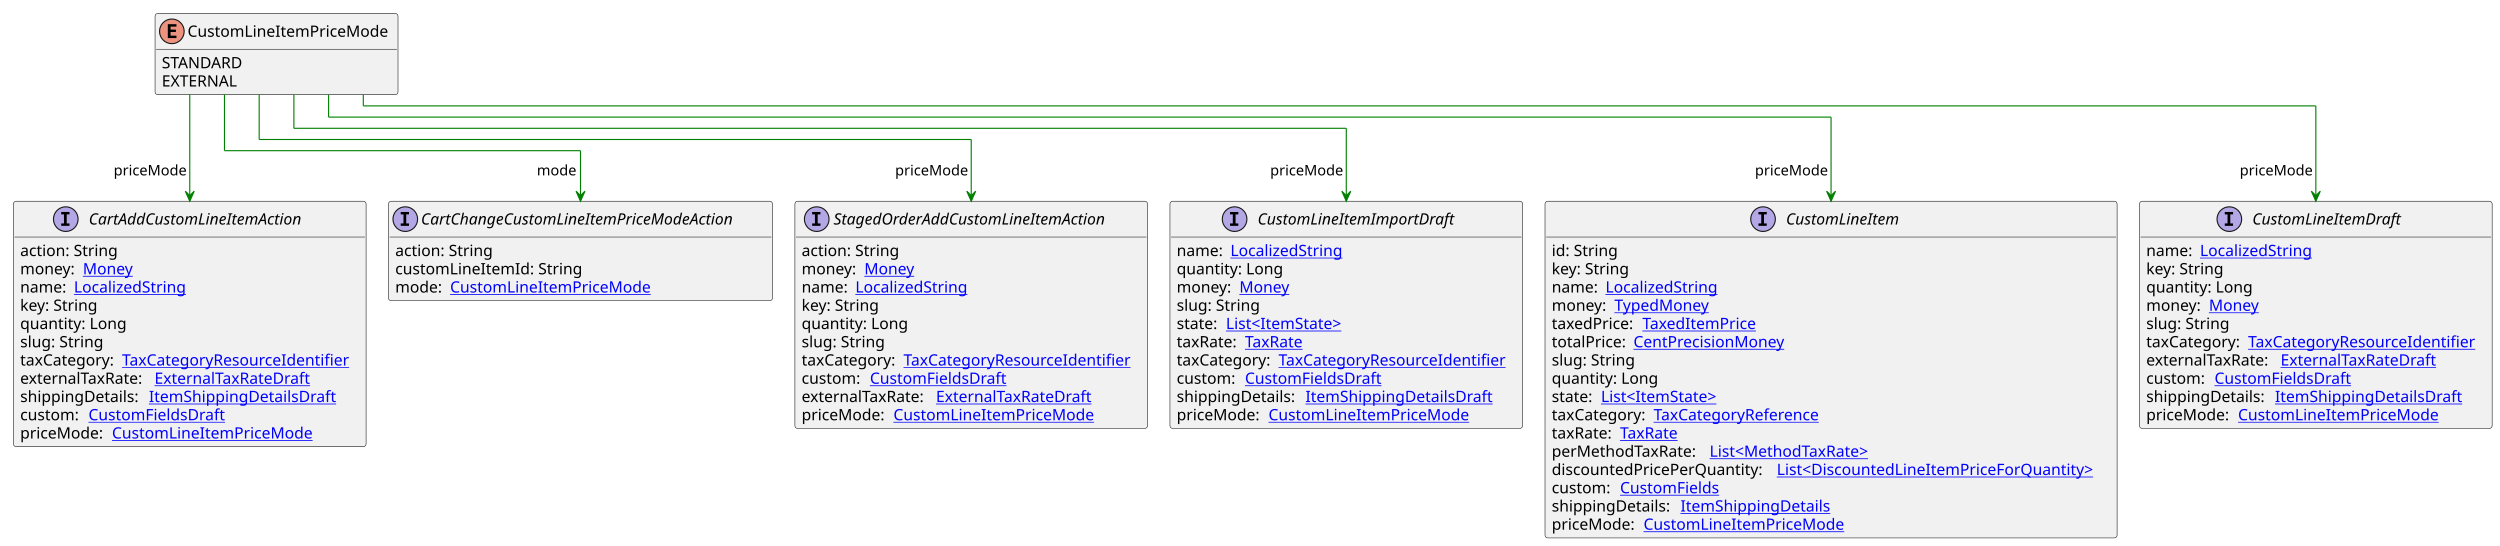
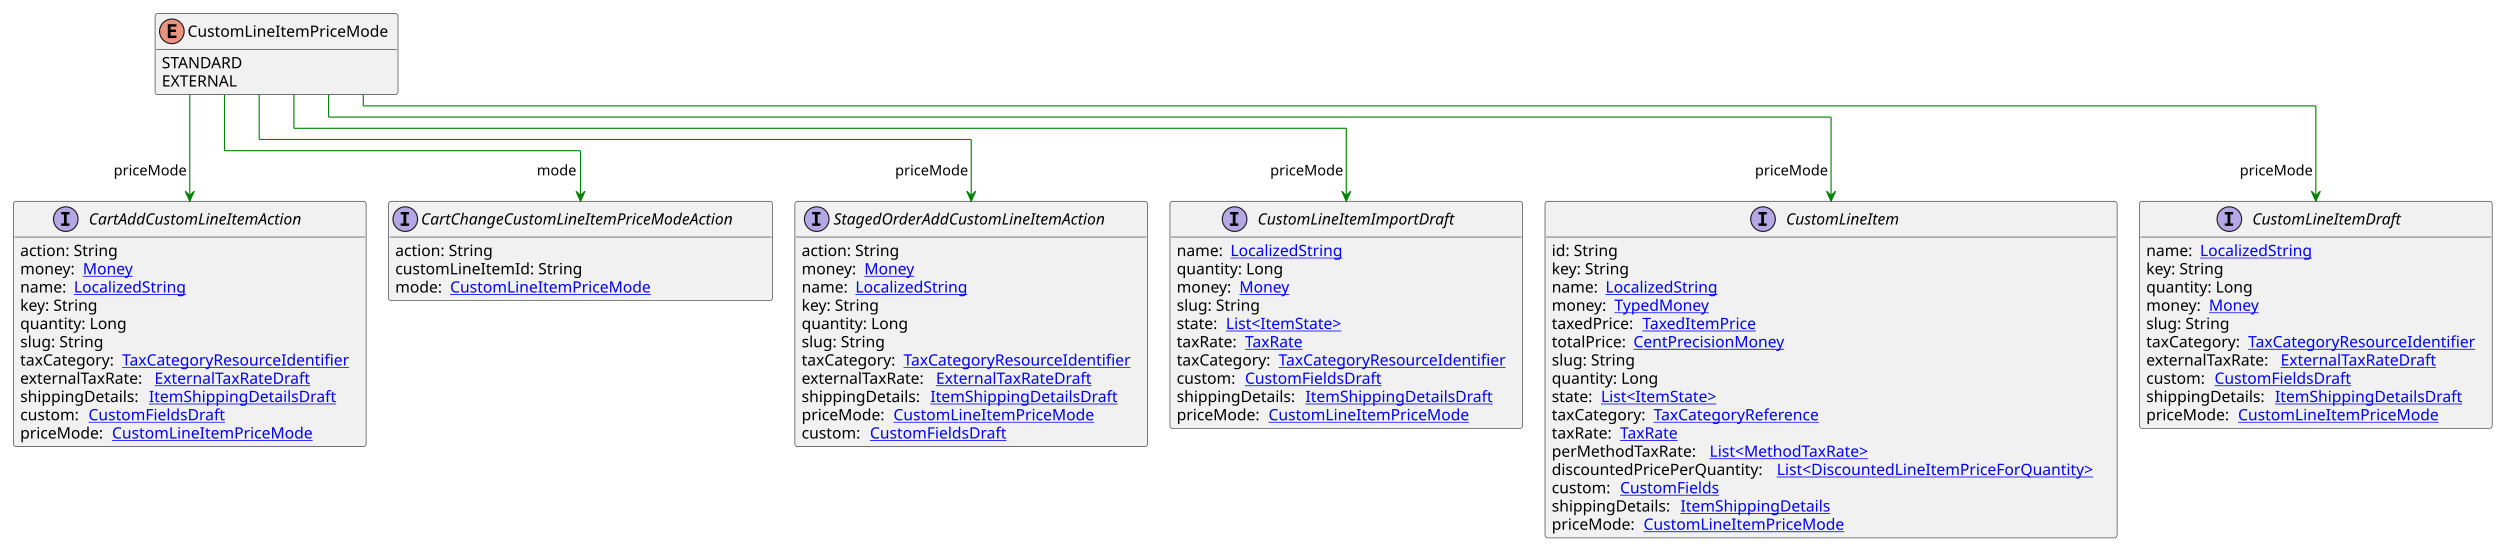
<svg xmlns="http://www.w3.org/2000/svg" xmlns:xlink="http://www.w3.org/1999/xlink" contentStyleType="text/css" height="487px" preserveAspectRatio="none" style="width:2233px;height:487px;background:#FFFFFF;" version="1.1" viewBox="0 0 2233 487" width="2233px" zoomAndPan="magnify">
  <defs />
  <g>
    <g id="elem_CustomLineItemPriceMode">
      <rect codeLine="3" fill="#F1F1F1" height="72.594" id="CustomLineItemPriceMode" rx="2.5" ry="2.5" style="stroke:#181818;stroke-width:0.5;" width="217" x="138.5" y="12" />
      <ellipse cx="153.5" cy="28" fill="#EB937F" rx="11" ry="11" style="stroke:#181818;stroke-width:1.0;" />
      <path d="M157.609,34 L149.891,34 L149.891,21.609 L157.609,21.609 L157.609,23.766 L152.344,23.766 L152.344,26.438 L157.109,26.438 L157.109,28.594 L152.344,28.594 L152.344,31.844 L157.609,31.844 L157.609,34 Z " fill="#000000" />
      <text fill="#000000" font-family="sans-serif" font-size="14" lengthAdjust="spacing" textLength="185" x="167.5" y="32.847">CustomLineItemPriceMode</text>
      <line style="stroke:#181818;stroke-width:0.5;" x1="139.5" x2="354.5" y1="44" y2="44" />
      <text fill="#000000" font-family="sans-serif" font-size="14" lengthAdjust="spacing" textLength="78" x="144.5" y="60.995">STANDARD</text>
      <text fill="#000000" font-family="sans-serif" font-size="14" lengthAdjust="spacing" textLength="72" x="144.5" y="77.292">EXTERNAL</text>
    </g>
    <a href="CustomLineItem.svg" target="_top" title="CustomLineItem.svg" xlink:actuate="onRequest" xlink:href="CustomLineItem.svg" xlink:show="new" xlink:title="CustomLineItem.svg" xlink:type="simple">
      <g id="elem_CustomLineItem">
        <rect codeLine="7" fill="#F1F1F1" height="300.75" id="CustomLineItem" rx="2.5" ry="2.5" style="stroke:#181818;stroke-width:0.5;" width="511" x="1380" y="179.727" />
        <ellipse cx="1574.75" cy="195.727" fill="#B4A7E5" rx="11" ry="11" style="stroke:#181818;stroke-width:1.0;" />
        <path d="M1570.672,191.492 L1570.672,189.336 L1578.062,189.336 L1578.062,191.492 L1575.594,191.492 L1575.594,199.57 L1578.062,199.57 L1578.062,201.727 L1570.672,201.727 L1570.672,199.57 L1573.141,199.57 L1573.141,191.492 L1570.672,191.492 Z " fill="#000000" />
        <text fill="#000000" font-family="sans-serif" font-size="14" font-style="italic" lengthAdjust="spacing" textLength="113" x="1595.25" y="200.573">CustomLineItem</text>
        <line style="stroke:#181818;stroke-width:0.5;" x1="1381" x2="1890" y1="211.727" y2="211.727" />
        <text fill="#000000" font-family="sans-serif" font-size="14" lengthAdjust="spacing" textLength="61" x="1386" y="228.722">id: String</text>
        <text fill="#000000" font-family="sans-serif" font-size="14" lengthAdjust="spacing" textLength="73" x="1386" y="245.019">key: String</text>
        <text fill="#000000" font-family="sans-serif" font-size="14" lengthAdjust="spacing" textLength="44" x="1386" y="261.315">name:</text>
        <a href="LocalizedString.svg" target="_top" title="LocalizedString.svg" xlink:actuate="onRequest" xlink:href="LocalizedString.svg" xlink:show="new" xlink:title="LocalizedString.svg" xlink:type="simple">
          <text fill="#0000FF" font-family="sans-serif" font-size="14" lengthAdjust="spacing" text-decoration="underline" textLength="104" x="1434" y="261.315">LocalizedString</text>
        </a>
        <text fill="#000000" font-family="sans-serif" font-size="14" lengthAdjust="spacing" textLength="52" x="1386" y="277.612">money:</text>
        <a href="TypedMoney.svg" target="_top" title="TypedMoney.svg" xlink:actuate="onRequest" xlink:href="TypedMoney.svg" xlink:show="new" xlink:title="TypedMoney.svg" xlink:type="simple">
          <text fill="#0000FF" font-family="sans-serif" font-size="14" lengthAdjust="spacing" text-decoration="underline" textLength="89" x="1442" y="277.612">TypedMoney</text>
        </a>
        <text fill="#000000" font-family="sans-serif" font-size="14" lengthAdjust="spacing" textLength="77" x="1386" y="293.909">taxedPrice:</text>
        <a href="TaxedItemPrice.svg" target="_top" title="TaxedItemPrice.svg" xlink:actuate="onRequest" xlink:href="TaxedItemPrice.svg" xlink:show="new" xlink:title="TaxedItemPrice.svg" xlink:type="simple">
          <text fill="#0000FF" font-family="sans-serif" font-size="14" lengthAdjust="spacing" text-decoration="underline" textLength="106" x="1467" y="293.909">TaxedItemPrice</text>
        </a>
        <text fill="#000000" font-family="sans-serif" font-size="14" lengthAdjust="spacing" textLength="69" x="1386" y="310.206">totalPrice:</text>
        <a href="CentPrecisionMoney.svg" target="_top" title="CentPrecisionMoney.svg" xlink:actuate="onRequest" xlink:href="CentPrecisionMoney.svg" xlink:show="new" xlink:title="CentPrecisionMoney.svg" xlink:type="simple">
          <text fill="#0000FF" font-family="sans-serif" font-size="14" lengthAdjust="spacing" text-decoration="underline" textLength="142" x="1459" y="310.206">CentPrecisionMoney</text>
        </a>
        <text fill="#000000" font-family="sans-serif" font-size="14" lengthAdjust="spacing" textLength="78" x="1386" y="326.503">slug: String</text>
        <text fill="#000000" font-family="sans-serif" font-size="14" lengthAdjust="spacing" textLength="98" x="1386" y="342.8">quantity: Long</text>
        <text fill="#000000" font-family="sans-serif" font-size="14" lengthAdjust="spacing" textLength="40" x="1386" y="359.097">state:</text>
        <a href="ItemState.svg" target="_top" title="ItemState.svg" xlink:actuate="onRequest" xlink:href="ItemState.svg" xlink:show="new" xlink:title="ItemState.svg" xlink:type="simple">
          <text fill="#0000FF" font-family="sans-serif" font-size="14" lengthAdjust="spacing" text-decoration="underline" textLength="113" x="1430" y="359.097">List&lt;ItemState&gt;</text>
        </a>
        <text fill="#000000" font-family="sans-serif" font-size="14" lengthAdjust="spacing" textLength="87" x="1386" y="375.394">taxCategory:</text>
        <a href="TaxCategoryReference.svg" target="_top" title="TaxCategoryReference.svg" xlink:actuate="onRequest" xlink:href="TaxCategoryReference.svg" xlink:show="new" xlink:title="TaxCategoryReference.svg" xlink:type="simple">
          <text fill="#0000FF" font-family="sans-serif" font-size="14" lengthAdjust="spacing" text-decoration="underline" textLength="158" x="1477" y="375.394">TaxCategoryReference</text>
        </a>
        <text fill="#000000" font-family="sans-serif" font-size="14" lengthAdjust="spacing" textLength="57" x="1386" y="391.69">taxRate:</text>
        <a href="TaxRate.svg" target="_top" title="TaxRate.svg" xlink:actuate="onRequest" xlink:href="TaxRate.svg" xlink:show="new" xlink:title="TaxRate.svg" xlink:type="simple">
          <text fill="#0000FF" font-family="sans-serif" font-size="14" lengthAdjust="spacing" text-decoration="underline" textLength="56" x="1447" y="391.69">TaxRate</text>
        </a>
        <text fill="#000000" font-family="sans-serif" font-size="14" lengthAdjust="spacing" textLength="137" x="1386" y="407.987">perMethodTaxRate:</text>
        <a href="MethodTaxRate.svg" target="_top" title="MethodTaxRate.svg" xlink:actuate="onRequest" xlink:href="MethodTaxRate.svg" xlink:show="new" xlink:title="MethodTaxRate.svg" xlink:type="simple">
          <text fill="#0000FF" font-family="sans-serif" font-size="14" lengthAdjust="spacing" text-decoration="underline" textLength="156" x="1527" y="407.987">List&lt;MethodTaxRate&gt;</text>
        </a>
        <text fill="#000000" font-family="sans-serif" font-size="14" lengthAdjust="spacing" textLength="197" x="1386" y="424.284">discountedPricePerQuantity:</text>
        <a href="DiscountedLineItemPriceForQuantity.svg" target="_top" title="DiscountedLineItemPriceForQuantity.svg" xlink:actuate="onRequest" xlink:href="DiscountedLineItemPriceForQuantity.svg" xlink:show="new" xlink:title="DiscountedLineItemPriceForQuantity.svg" xlink:type="simple">
          <text fill="#0000FF" font-family="sans-serif" font-size="14" lengthAdjust="spacing" text-decoration="underline" textLength="298" x="1587" y="424.284">List&lt;DiscountedLineItemPriceForQuantity&gt;</text>
        </a>
        <text fill="#000000" font-family="sans-serif" font-size="14" lengthAdjust="spacing" textLength="57" x="1386" y="440.581">custom:</text>
        <a href="CustomFields.svg" target="_top" title="CustomFields.svg" xlink:actuate="onRequest" xlink:href="CustomFields.svg" xlink:show="new" xlink:title="CustomFields.svg" xlink:type="simple">
          <text fill="#0000FF" font-family="sans-serif" font-size="14" lengthAdjust="spacing" text-decoration="underline" textLength="94" x="1447" y="440.581">CustomFields</text>
        </a>
        <text fill="#000000" font-family="sans-serif" font-size="14" lengthAdjust="spacing" textLength="111" x="1386" y="456.878">shippingDetails:</text>
        <a href="ItemShippingDetails.svg" target="_top" title="ItemShippingDetails.svg" xlink:actuate="onRequest" xlink:href="ItemShippingDetails.svg" xlink:show="new" xlink:title="ItemShippingDetails.svg" xlink:type="simple">
          <text fill="#0000FF" font-family="sans-serif" font-size="14" lengthAdjust="spacing" text-decoration="underline" textLength="137" x="1501" y="456.878">ItemShippingDetails</text>
        </a>
        <text fill="#000000" font-family="sans-serif" font-size="14" lengthAdjust="spacing" textLength="78" x="1386" y="473.175">priceMode:</text>
        <a href="CustomLineItemPriceMode.svg" target="_top" title="CustomLineItemPriceMode.svg" xlink:actuate="onRequest" xlink:href="CustomLineItemPriceMode.svg" xlink:show="new" xlink:title="CustomLineItemPriceMode.svg" xlink:type="simple">
          <text fill="#0000FF" font-family="sans-serif" font-size="14" lengthAdjust="spacing" text-decoration="underline" textLength="185" x="1468" y="473.175">CustomLineItemPriceMode</text>
        </a>
      </g>
    </a>
    <a href="CustomLineItemDraft.svg" target="_top" title="CustomLineItemDraft.svg" xlink:actuate="onRequest" xlink:href="CustomLineItemDraft.svg" xlink:show="new" xlink:title="CustomLineItemDraft.svg" xlink:type="simple">
      <g id="elem_CustomLineItemDraft">
        <rect codeLine="25" fill="#F1F1F1" height="202.969" id="CustomLineItemDraft" rx="2.5" ry="2.5" style="stroke:#181818;stroke-width:0.5;" width="315" x="1911" y="179.727" />
        <ellipse cx="1991.25" cy="195.727" fill="#B4A7E5" rx="11" ry="11" style="stroke:#181818;stroke-width:1.0;" />
        <path d="M1987.172,191.492 L1987.172,189.336 L1994.562,189.336 L1994.562,191.492 L1992.094,191.492 L1992.094,199.57 L1994.562,199.57 L1994.562,201.727 L1987.172,201.727 L1987.172,199.57 L1989.641,199.57 L1989.641,191.492 L1987.172,191.492 Z " fill="#000000" />
        <text fill="#000000" font-family="sans-serif" font-size="14" font-style="italic" lengthAdjust="spacing" textLength="146" x="2011.75" y="200.573">CustomLineItemDraft</text>
        <line style="stroke:#181818;stroke-width:0.5;" x1="1912" x2="2225" y1="211.727" y2="211.727" />
        <text fill="#000000" font-family="sans-serif" font-size="14" lengthAdjust="spacing" textLength="44" x="1917" y="228.722">name:</text>
        <a href="LocalizedString.svg" target="_top" title="LocalizedString.svg" xlink:actuate="onRequest" xlink:href="LocalizedString.svg" xlink:show="new" xlink:title="LocalizedString.svg" xlink:type="simple">
          <text fill="#0000FF" font-family="sans-serif" font-size="14" lengthAdjust="spacing" text-decoration="underline" textLength="104" x="1965" y="228.722">LocalizedString</text>
        </a>
        <text fill="#000000" font-family="sans-serif" font-size="14" lengthAdjust="spacing" textLength="73" x="1917" y="245.019">key: String</text>
        <text fill="#000000" font-family="sans-serif" font-size="14" lengthAdjust="spacing" textLength="98" x="1917" y="261.315">quantity: Long</text>
        <text fill="#000000" font-family="sans-serif" font-size="14" lengthAdjust="spacing" textLength="52" x="1917" y="277.612">money:</text>
        <a href="Money.svg" target="_top" title="Money.svg" xlink:actuate="onRequest" xlink:href="Money.svg" xlink:show="new" xlink:title="Money.svg" xlink:type="simple">
          <text fill="#0000FF" font-family="sans-serif" font-size="14" lengthAdjust="spacing" text-decoration="underline" textLength="46" x="1973" y="277.612">Money</text>
        </a>
        <text fill="#000000" font-family="sans-serif" font-size="14" lengthAdjust="spacing" textLength="78" x="1917" y="293.909">slug: String</text>
        <text fill="#000000" font-family="sans-serif" font-size="14" lengthAdjust="spacing" textLength="87" x="1917" y="310.206">taxCategory:</text>
        <a href="TaxCategoryResourceIdentifier.svg" target="_top" title="TaxCategoryResourceIdentifier.svg" xlink:actuate="onRequest" xlink:href="TaxCategoryResourceIdentifier.svg" xlink:show="new" xlink:title="TaxCategoryResourceIdentifier.svg" xlink:type="simple">
          <text fill="#0000FF" font-family="sans-serif" font-size="14" lengthAdjust="spacing" text-decoration="underline" textLength="212" x="2008" y="310.206">TaxCategoryResourceIdentifier</text>
        </a>
        <text fill="#000000" font-family="sans-serif" font-size="14" lengthAdjust="spacing" textLength="116" x="1917" y="326.503">externalTaxRate:</text>
        <a href="ExternalTaxRateDraft.svg" target="_top" title="ExternalTaxRateDraft.svg" xlink:actuate="onRequest" xlink:href="ExternalTaxRateDraft.svg" xlink:show="new" xlink:title="ExternalTaxRateDraft.svg" xlink:type="simple">
          <text fill="#0000FF" font-family="sans-serif" font-size="14" lengthAdjust="spacing" text-decoration="underline" textLength="144" x="2037" y="326.503">ExternalTaxRateDraft</text>
        </a>
        <text fill="#000000" font-family="sans-serif" font-size="14" lengthAdjust="spacing" textLength="57" x="1917" y="342.8">custom:</text>
        <a href="CustomFieldsDraft.svg" target="_top" title="CustomFieldsDraft.svg" xlink:actuate="onRequest" xlink:href="CustomFieldsDraft.svg" xlink:show="new" xlink:title="CustomFieldsDraft.svg" xlink:type="simple">
          <text fill="#0000FF" font-family="sans-serif" font-size="14" lengthAdjust="spacing" text-decoration="underline" textLength="127" x="1978" y="342.8">CustomFieldsDraft</text>
        </a>
        <text fill="#000000" font-family="sans-serif" font-size="14" lengthAdjust="spacing" textLength="111" x="1917" y="359.097">shippingDetails:</text>
        <a href="ItemShippingDetailsDraft.svg" target="_top" title="ItemShippingDetailsDraft.svg" xlink:actuate="onRequest" xlink:href="ItemShippingDetailsDraft.svg" xlink:show="new" xlink:title="ItemShippingDetailsDraft.svg" xlink:type="simple">
          <text fill="#0000FF" font-family="sans-serif" font-size="14" lengthAdjust="spacing" text-decoration="underline" textLength="170" x="2032" y="359.097">ItemShippingDetailsDraft</text>
        </a>
        <text fill="#000000" font-family="sans-serif" font-size="14" lengthAdjust="spacing" textLength="78" x="1917" y="375.394">priceMode:</text>
        <a href="CustomLineItemPriceMode.svg" target="_top" title="CustomLineItemPriceMode.svg" xlink:actuate="onRequest" xlink:href="CustomLineItemPriceMode.svg" xlink:show="new" xlink:title="CustomLineItemPriceMode.svg" xlink:type="simple">
          <text fill="#0000FF" font-family="sans-serif" font-size="14" lengthAdjust="spacing" text-decoration="underline" textLength="185" x="1999" y="375.394">CustomLineItemPriceMode</text>
        </a>
      </g>
    </a>
    <a href="CartAddCustomLineItemAction.svg" target="_top" title="CartAddCustomLineItemAction.svg" xlink:actuate="onRequest" xlink:href="CartAddCustomLineItemAction.svg" xlink:show="new" xlink:title="CartAddCustomLineItemAction.svg" xlink:type="simple">
      <g id="elem_CartAddCustomLineItemAction">
        <rect codeLine="37" fill="#F1F1F1" height="219.266" id="CartAddCustomLineItemAction" rx="2.5" ry="2.5" style="stroke:#181818;stroke-width:0.5;" width="315" x="12" y="179.727" />
        <ellipse cx="58.75" cy="195.727" fill="#B4A7E5" rx="11" ry="11" style="stroke:#181818;stroke-width:1.0;" />
        <path d="M54.672,191.492 L54.672,189.336 L62.062,189.336 L62.062,191.492 L59.594,191.492 L59.594,199.57 L62.062,199.57 L62.062,201.727 L54.672,201.727 L54.672,199.57 L57.141,199.57 L57.141,191.492 L54.672,191.492 Z " fill="#000000" />
        <text fill="#000000" font-family="sans-serif" font-size="14" font-style="italic" lengthAdjust="spacing" textLength="213" x="79.25" y="200.573">CartAddCustomLineItemAction</text>
        <line style="stroke:#181818;stroke-width:0.5;" x1="13" x2="326" y1="211.727" y2="211.727" />
        <text fill="#000000" font-family="sans-serif" font-size="14" lengthAdjust="spacing" textLength="91" x="18" y="228.722">action: String</text>
        <text fill="#000000" font-family="sans-serif" font-size="14" lengthAdjust="spacing" textLength="52" x="18" y="245.019">money:</text>
        <a href="Money.svg" target="_top" title="Money.svg" xlink:actuate="onRequest" xlink:href="Money.svg" xlink:show="new" xlink:title="Money.svg" xlink:type="simple">
          <text fill="#0000FF" font-family="sans-serif" font-size="14" lengthAdjust="spacing" text-decoration="underline" textLength="46" x="74" y="245.019">Money</text>
        </a>
        <text fill="#000000" font-family="sans-serif" font-size="14" lengthAdjust="spacing" textLength="44" x="18" y="261.315">name:</text>
        <a href="LocalizedString.svg" target="_top" title="LocalizedString.svg" xlink:actuate="onRequest" xlink:href="LocalizedString.svg" xlink:show="new" xlink:title="LocalizedString.svg" xlink:type="simple">
          <text fill="#0000FF" font-family="sans-serif" font-size="14" lengthAdjust="spacing" text-decoration="underline" textLength="104" x="66" y="261.315">LocalizedString</text>
        </a>
        <text fill="#000000" font-family="sans-serif" font-size="14" lengthAdjust="spacing" textLength="73" x="18" y="277.612">key: String</text>
        <text fill="#000000" font-family="sans-serif" font-size="14" lengthAdjust="spacing" textLength="98" x="18" y="293.909">quantity: Long</text>
        <text fill="#000000" font-family="sans-serif" font-size="14" lengthAdjust="spacing" textLength="78" x="18" y="310.206">slug: String</text>
        <text fill="#000000" font-family="sans-serif" font-size="14" lengthAdjust="spacing" textLength="87" x="18" y="326.503">taxCategory:</text>
        <a href="TaxCategoryResourceIdentifier.svg" target="_top" title="TaxCategoryResourceIdentifier.svg" xlink:actuate="onRequest" xlink:href="TaxCategoryResourceIdentifier.svg" xlink:show="new" xlink:title="TaxCategoryResourceIdentifier.svg" xlink:type="simple">
          <text fill="#0000FF" font-family="sans-serif" font-size="14" lengthAdjust="spacing" text-decoration="underline" textLength="212" x="109" y="326.503">TaxCategoryResourceIdentifier</text>
        </a>
        <text fill="#000000" font-family="sans-serif" font-size="14" lengthAdjust="spacing" textLength="116" x="18" y="342.8">externalTaxRate:</text>
        <a href="ExternalTaxRateDraft.svg" target="_top" title="ExternalTaxRateDraft.svg" xlink:actuate="onRequest" xlink:href="ExternalTaxRateDraft.svg" xlink:show="new" xlink:title="ExternalTaxRateDraft.svg" xlink:type="simple">
          <text fill="#0000FF" font-family="sans-serif" font-size="14" lengthAdjust="spacing" text-decoration="underline" textLength="144" x="138" y="342.8">ExternalTaxRateDraft</text>
        </a>
        <text fill="#000000" font-family="sans-serif" font-size="14" lengthAdjust="spacing" textLength="111" x="18" y="359.097">shippingDetails:</text>
        <a href="ItemShippingDetailsDraft.svg" target="_top" title="ItemShippingDetailsDraft.svg" xlink:actuate="onRequest" xlink:href="ItemShippingDetailsDraft.svg" xlink:show="new" xlink:title="ItemShippingDetailsDraft.svg" xlink:type="simple">
          <text fill="#0000FF" font-family="sans-serif" font-size="14" lengthAdjust="spacing" text-decoration="underline" textLength="170" x="133" y="359.097">ItemShippingDetailsDraft</text>
        </a>
        <text fill="#000000" font-family="sans-serif" font-size="14" lengthAdjust="spacing" textLength="57" x="18" y="375.394">custom:</text>
        <a href="CustomFieldsDraft.svg" target="_top" title="CustomFieldsDraft.svg" xlink:actuate="onRequest" xlink:href="CustomFieldsDraft.svg" xlink:show="new" xlink:title="CustomFieldsDraft.svg" xlink:type="simple">
          <text fill="#0000FF" font-family="sans-serif" font-size="14" lengthAdjust="spacing" text-decoration="underline" textLength="127" x="79" y="375.394">CustomFieldsDraft</text>
        </a>
        <text fill="#000000" font-family="sans-serif" font-size="14" lengthAdjust="spacing" textLength="78" x="18" y="391.69">priceMode:</text>
        <a href="CustomLineItemPriceMode.svg" target="_top" title="CustomLineItemPriceMode.svg" xlink:actuate="onRequest" xlink:href="CustomLineItemPriceMode.svg" xlink:show="new" xlink:title="CustomLineItemPriceMode.svg" xlink:type="simple">
          <text fill="#0000FF" font-family="sans-serif" font-size="14" lengthAdjust="spacing" text-decoration="underline" textLength="185" x="100" y="391.69">CustomLineItemPriceMode</text>
        </a>
      </g>
    </a>
    <a href="CartChangeCustomLineItemPriceModeAction.svg" target="_top" title="CartChangeCustomLineItemPriceModeAction.svg" xlink:actuate="onRequest" xlink:href="CartChangeCustomLineItemPriceModeAction.svg" xlink:show="new" xlink:title="CartChangeCustomLineItemPriceModeAction.svg" xlink:type="simple">
      <g id="elem_CartChangeCustomLineItemPriceModeAction">
        <rect codeLine="50" fill="#F1F1F1" height="88.891" id="CartChangeCustomLineItemPriceModeAction" rx="2.5" ry="2.5" style="stroke:#181818;stroke-width:0.5;" width="343" x="347" y="179.727" />
        <ellipse cx="362" cy="195.727" fill="#B4A7E5" rx="11" ry="11" style="stroke:#181818;stroke-width:1.0;" />
        <path d="M357.922,191.492 L357.922,189.336 L365.312,189.336 L365.312,191.492 L362.844,191.492 L362.844,199.57 L365.312,199.57 L365.312,201.727 L357.922,201.727 L357.922,199.57 L360.391,199.57 L360.391,191.492 L357.922,191.492 Z " fill="#000000" />
        <text fill="#000000" font-family="sans-serif" font-size="14" font-style="italic" lengthAdjust="spacing" textLength="311" x="376" y="200.573">CartChangeCustomLineItemPriceModeAction</text>
        <line style="stroke:#181818;stroke-width:0.5;" x1="348" x2="689" y1="211.727" y2="211.727" />
        <text fill="#000000" font-family="sans-serif" font-size="14" lengthAdjust="spacing" textLength="91" x="353" y="228.722">action: String</text>
        <text fill="#000000" font-family="sans-serif" font-size="14" lengthAdjust="spacing" textLength="171" x="353" y="245.019">customLineItemId: String</text>
        <text fill="#000000" font-family="sans-serif" font-size="14" lengthAdjust="spacing" textLength="45" x="353" y="261.315">mode:</text>
        <a href="CustomLineItemPriceMode.svg" target="_top" title="CustomLineItemPriceMode.svg" xlink:actuate="onRequest" xlink:href="CustomLineItemPriceMode.svg" xlink:show="new" xlink:title="CustomLineItemPriceMode.svg" xlink:type="simple">
          <text fill="#0000FF" font-family="sans-serif" font-size="14" lengthAdjust="spacing" text-decoration="underline" textLength="185" x="402" y="261.315">CustomLineItemPriceMode</text>
        </a>
      </g>
    </a>
    <a href="StagedOrderAddCustomLineItemAction.svg" target="_top" title="StagedOrderAddCustomLineItemAction.svg" xlink:actuate="onRequest" xlink:href="StagedOrderAddCustomLineItemAction.svg" xlink:show="new" xlink:title="StagedOrderAddCustomLineItemAction.svg" xlink:type="simple">
      <g id="elem_StagedOrderAddCustomLineItemAction">
-         <rect codeLine="55" fill="#F1F1F1" height="202.969" id="StagedOrderAddCustomLineItemAction" rx="2.5" ry="2.5" style="stroke:#181818;stroke-width:0.5;" width="315" x="710" y="179.727" />
+         <rect codeLine="55" fill="#F1F1F1" height="219.266" id="StagedOrderAddCustomLineItemAction" rx="2.5" ry="2.5" style="stroke:#181818;stroke-width:0.5;" width="315" x="710" y="179.727" />
        <ellipse cx="729.5" cy="195.727" fill="#B4A7E5" rx="11" ry="11" style="stroke:#181818;stroke-width:1.0;" />
        <path d="M725.422,191.492 L725.422,189.336 L732.812,189.336 L732.812,191.492 L730.344,191.492 L730.344,199.57 L732.812,199.57 L732.812,201.727 L725.422,201.727 L725.422,199.57 L727.891,199.57 L727.891,191.492 L725.422,191.492 Z " fill="#000000" />
        <text fill="#000000" font-family="sans-serif" font-size="14" font-style="italic" lengthAdjust="spacing" textLength="273" x="744.5" y="200.573">StagedOrderAddCustomLineItemAction</text>
        <line style="stroke:#181818;stroke-width:0.5;" x1="711" x2="1024" y1="211.727" y2="211.727" />
        <text fill="#000000" font-family="sans-serif" font-size="14" lengthAdjust="spacing" textLength="91" x="716" y="228.722">action: String</text>
        <text fill="#000000" font-family="sans-serif" font-size="14" lengthAdjust="spacing" textLength="52" x="716" y="245.019">money:</text>
        <a href="Money.svg" target="_top" title="Money.svg" xlink:actuate="onRequest" xlink:href="Money.svg" xlink:show="new" xlink:title="Money.svg" xlink:type="simple">
          <text fill="#0000FF" font-family="sans-serif" font-size="14" lengthAdjust="spacing" text-decoration="underline" textLength="46" x="772" y="245.019">Money</text>
        </a>
        <text fill="#000000" font-family="sans-serif" font-size="14" lengthAdjust="spacing" textLength="44" x="716" y="261.315">name:</text>
        <a href="LocalizedString.svg" target="_top" title="LocalizedString.svg" xlink:actuate="onRequest" xlink:href="LocalizedString.svg" xlink:show="new" xlink:title="LocalizedString.svg" xlink:type="simple">
          <text fill="#0000FF" font-family="sans-serif" font-size="14" lengthAdjust="spacing" text-decoration="underline" textLength="104" x="764" y="261.315">LocalizedString</text>
        </a>
        <text fill="#000000" font-family="sans-serif" font-size="14" lengthAdjust="spacing" textLength="73" x="716" y="277.612">key: String</text>
        <text fill="#000000" font-family="sans-serif" font-size="14" lengthAdjust="spacing" textLength="98" x="716" y="293.909">quantity: Long</text>
        <text fill="#000000" font-family="sans-serif" font-size="14" lengthAdjust="spacing" textLength="78" x="716" y="310.206">slug: String</text>
        <text fill="#000000" font-family="sans-serif" font-size="14" lengthAdjust="spacing" textLength="87" x="716" y="326.503">taxCategory:</text>
        <a href="TaxCategoryResourceIdentifier.svg" target="_top" title="TaxCategoryResourceIdentifier.svg" xlink:actuate="onRequest" xlink:href="TaxCategoryResourceIdentifier.svg" xlink:show="new" xlink:title="TaxCategoryResourceIdentifier.svg" xlink:type="simple">
          <text fill="#0000FF" font-family="sans-serif" font-size="14" lengthAdjust="spacing" text-decoration="underline" textLength="212" x="807" y="326.503">TaxCategoryResourceIdentifier</text>
        </a>
-         <text fill="#000000" font-family="sans-serif" font-size="14" lengthAdjust="spacing" textLength="57" x="716" y="342.8">custom:</text>
-         <a href="CustomFieldsDraft.svg" target="_top" title="CustomFieldsDraft.svg" xlink:actuate="onRequest" xlink:href="CustomFieldsDraft.svg" xlink:show="new" xlink:title="CustomFieldsDraft.svg" xlink:type="simple">
-           <text fill="#0000FF" font-family="sans-serif" font-size="14" lengthAdjust="spacing" text-decoration="underline" textLength="127" x="777" y="342.8">CustomFieldsDraft</text>
-         </a>
-         <text fill="#000000" font-family="sans-serif" font-size="14" lengthAdjust="spacing" textLength="116" x="716" y="359.097">externalTaxRate:</text>
+         <text fill="#000000" font-family="sans-serif" font-size="14" lengthAdjust="spacing" textLength="116" x="716" y="342.8">externalTaxRate:</text>
        <a href="ExternalTaxRateDraft.svg" target="_top" title="ExternalTaxRateDraft.svg" xlink:actuate="onRequest" xlink:href="ExternalTaxRateDraft.svg" xlink:show="new" xlink:title="ExternalTaxRateDraft.svg" xlink:type="simple">
-           <text fill="#0000FF" font-family="sans-serif" font-size="14" lengthAdjust="spacing" text-decoration="underline" textLength="144" x="836" y="359.097">ExternalTaxRateDraft</text>
+           <text fill="#0000FF" font-family="sans-serif" font-size="14" lengthAdjust="spacing" text-decoration="underline" textLength="144" x="836" y="342.8">ExternalTaxRateDraft</text>
+         </a>
+         <text fill="#000000" font-family="sans-serif" font-size="14" lengthAdjust="spacing" textLength="111" x="716" y="359.097">shippingDetails:</text>
+         <a href="ItemShippingDetailsDraft.svg" target="_top" title="ItemShippingDetailsDraft.svg" xlink:actuate="onRequest" xlink:href="ItemShippingDetailsDraft.svg" xlink:show="new" xlink:title="ItemShippingDetailsDraft.svg" xlink:type="simple">
+           <text fill="#0000FF" font-family="sans-serif" font-size="14" lengthAdjust="spacing" text-decoration="underline" textLength="170" x="831" y="359.097">ItemShippingDetailsDraft</text>
        </a>
        <text fill="#000000" font-family="sans-serif" font-size="14" lengthAdjust="spacing" textLength="78" x="716" y="375.394">priceMode:</text>
        <a href="CustomLineItemPriceMode.svg" target="_top" title="CustomLineItemPriceMode.svg" xlink:actuate="onRequest" xlink:href="CustomLineItemPriceMode.svg" xlink:show="new" xlink:title="CustomLineItemPriceMode.svg" xlink:type="simple">
          <text fill="#0000FF" font-family="sans-serif" font-size="14" lengthAdjust="spacing" text-decoration="underline" textLength="185" x="798" y="375.394">CustomLineItemPriceMode</text>
+         </a>
+         <text fill="#000000" font-family="sans-serif" font-size="14" lengthAdjust="spacing" textLength="57" x="716" y="391.69">custom:</text>
+         <a href="CustomFieldsDraft.svg" target="_top" title="CustomFieldsDraft.svg" xlink:actuate="onRequest" xlink:href="CustomFieldsDraft.svg" xlink:show="new" xlink:title="CustomFieldsDraft.svg" xlink:type="simple">
+           <text fill="#0000FF" font-family="sans-serif" font-size="14" lengthAdjust="spacing" text-decoration="underline" textLength="127" x="777" y="391.69">CustomFieldsDraft</text>
        </a>
      </g>
    </a>
    <a href="CustomLineItemImportDraft.svg" target="_top" title="CustomLineItemImportDraft.svg" xlink:actuate="onRequest" xlink:href="CustomLineItemImportDraft.svg" xlink:show="new" xlink:title="CustomLineItemImportDraft.svg" xlink:type="simple">
      <g id="elem_CustomLineItemImportDraft">
-         <rect codeLine="67" fill="#F1F1F1" height="202.969" id="CustomLineItemImportDraft" rx="2.5" ry="2.5" style="stroke:#181818;stroke-width:0.5;" width="315" x="1045" y="179.727" />
+         <rect codeLine="68" fill="#F1F1F1" height="202.969" id="CustomLineItemImportDraft" rx="2.5" ry="2.5" style="stroke:#181818;stroke-width:0.5;" width="315" x="1045" y="179.727" />
        <ellipse cx="1102.75" cy="195.727" fill="#B4A7E5" rx="11" ry="11" style="stroke:#181818;stroke-width:1.0;" />
        <path d="M1098.672,191.492 L1098.672,189.336 L1106.062,189.336 L1106.062,191.492 L1103.594,191.492 L1103.594,199.57 L1106.062,199.57 L1106.062,201.727 L1098.672,201.727 L1098.672,199.57 L1101.141,199.57 L1101.141,191.492 L1098.672,191.492 Z " fill="#000000" />
        <text fill="#000000" font-family="sans-serif" font-size="14" font-style="italic" lengthAdjust="spacing" textLength="191" x="1123.25" y="200.573">CustomLineItemImportDraft</text>
        <line style="stroke:#181818;stroke-width:0.5;" x1="1046" x2="1359" y1="211.727" y2="211.727" />
        <text fill="#000000" font-family="sans-serif" font-size="14" lengthAdjust="spacing" textLength="44" x="1051" y="228.722">name:</text>
        <a href="LocalizedString.svg" target="_top" title="LocalizedString.svg" xlink:actuate="onRequest" xlink:href="LocalizedString.svg" xlink:show="new" xlink:title="LocalizedString.svg" xlink:type="simple">
          <text fill="#0000FF" font-family="sans-serif" font-size="14" lengthAdjust="spacing" text-decoration="underline" textLength="104" x="1099" y="228.722">LocalizedString</text>
        </a>
        <text fill="#000000" font-family="sans-serif" font-size="14" lengthAdjust="spacing" textLength="98" x="1051" y="245.019">quantity: Long</text>
        <text fill="#000000" font-family="sans-serif" font-size="14" lengthAdjust="spacing" textLength="52" x="1051" y="261.315">money:</text>
        <a href="Money.svg" target="_top" title="Money.svg" xlink:actuate="onRequest" xlink:href="Money.svg" xlink:show="new" xlink:title="Money.svg" xlink:type="simple">
          <text fill="#0000FF" font-family="sans-serif" font-size="14" lengthAdjust="spacing" text-decoration="underline" textLength="46" x="1107" y="261.315">Money</text>
        </a>
        <text fill="#000000" font-family="sans-serif" font-size="14" lengthAdjust="spacing" textLength="78" x="1051" y="277.612">slug: String</text>
        <text fill="#000000" font-family="sans-serif" font-size="14" lengthAdjust="spacing" textLength="40" x="1051" y="293.909">state:</text>
        <a href="ItemState.svg" target="_top" title="ItemState.svg" xlink:actuate="onRequest" xlink:href="ItemState.svg" xlink:show="new" xlink:title="ItemState.svg" xlink:type="simple">
          <text fill="#0000FF" font-family="sans-serif" font-size="14" lengthAdjust="spacing" text-decoration="underline" textLength="113" x="1095" y="293.909">List&lt;ItemState&gt;</text>
        </a>
        <text fill="#000000" font-family="sans-serif" font-size="14" lengthAdjust="spacing" textLength="57" x="1051" y="310.206">taxRate:</text>
        <a href="TaxRate.svg" target="_top" title="TaxRate.svg" xlink:actuate="onRequest" xlink:href="TaxRate.svg" xlink:show="new" xlink:title="TaxRate.svg" xlink:type="simple">
          <text fill="#0000FF" font-family="sans-serif" font-size="14" lengthAdjust="spacing" text-decoration="underline" textLength="56" x="1112" y="310.206">TaxRate</text>
        </a>
        <text fill="#000000" font-family="sans-serif" font-size="14" lengthAdjust="spacing" textLength="87" x="1051" y="326.503">taxCategory:</text>
        <a href="TaxCategoryResourceIdentifier.svg" target="_top" title="TaxCategoryResourceIdentifier.svg" xlink:actuate="onRequest" xlink:href="TaxCategoryResourceIdentifier.svg" xlink:show="new" xlink:title="TaxCategoryResourceIdentifier.svg" xlink:type="simple">
          <text fill="#0000FF" font-family="sans-serif" font-size="14" lengthAdjust="spacing" text-decoration="underline" textLength="212" x="1142" y="326.503">TaxCategoryResourceIdentifier</text>
        </a>
        <text fill="#000000" font-family="sans-serif" font-size="14" lengthAdjust="spacing" textLength="57" x="1051" y="342.8">custom:</text>
        <a href="CustomFieldsDraft.svg" target="_top" title="CustomFieldsDraft.svg" xlink:actuate="onRequest" xlink:href="CustomFieldsDraft.svg" xlink:show="new" xlink:title="CustomFieldsDraft.svg" xlink:type="simple">
          <text fill="#0000FF" font-family="sans-serif" font-size="14" lengthAdjust="spacing" text-decoration="underline" textLength="127" x="1112" y="342.8">CustomFieldsDraft</text>
        </a>
        <text fill="#000000" font-family="sans-serif" font-size="14" lengthAdjust="spacing" textLength="111" x="1051" y="359.097">shippingDetails:</text>
        <a href="ItemShippingDetailsDraft.svg" target="_top" title="ItemShippingDetailsDraft.svg" xlink:actuate="onRequest" xlink:href="ItemShippingDetailsDraft.svg" xlink:show="new" xlink:title="ItemShippingDetailsDraft.svg" xlink:type="simple">
          <text fill="#0000FF" font-family="sans-serif" font-size="14" lengthAdjust="spacing" text-decoration="underline" textLength="170" x="1166" y="359.097">ItemShippingDetailsDraft</text>
        </a>
        <text fill="#000000" font-family="sans-serif" font-size="14" lengthAdjust="spacing" textLength="78" x="1051" y="375.394">priceMode:</text>
        <a href="CustomLineItemPriceMode.svg" target="_top" title="CustomLineItemPriceMode.svg" xlink:actuate="onRequest" xlink:href="CustomLineItemPriceMode.svg" xlink:show="new" xlink:title="CustomLineItemPriceMode.svg" xlink:type="simple">
          <text fill="#0000FF" font-family="sans-serif" font-size="14" lengthAdjust="spacing" text-decoration="underline" textLength="185" x="1133" y="375.394">CustomLineItemPriceMode</text>
        </a>
      </g>
    </a>
    <line style="stroke:#008000;stroke-width:1.0;" x1="293.5" x2="293.5" y1="84.594" y2="104.594" />
    <line style="stroke:#008000;stroke-width:1.0;" x1="293.5" x2="1635.5" y1="104.594" y2="104.594" />
    <line style="stroke:#008000;stroke-width:1.0;" x1="1635.5" x2="1635.5" y1="104.594" y2="179.727" />
    <polygon fill="#008000" points="1635.5,179.727,1639.5,170.727,1635.5,174.727,1631.5,170.727,1635.5,179.727" style="stroke:#008000;stroke-width:1.0;" />
    <text fill="#000000" font-family="sans-serif" font-size="13" lengthAdjust="spacing" textLength="66" x="1567.5" y="156.661">priceMode</text>
    <line style="stroke:#008000;stroke-width:1.0;" x1="324.5" x2="324.5" y1="84.594" y2="94.594" />
    <line style="stroke:#008000;stroke-width:1.0;" x1="324.5" x2="2068.5" y1="94.594" y2="94.594" />
    <line style="stroke:#008000;stroke-width:1.0;" x1="2068.5" x2="2068.5" y1="94.594" y2="179.727" />
    <polygon fill="#008000" points="2068.5,179.727,2072.5,170.727,2068.5,174.727,2064.5,170.727,2068.5,179.727" style="stroke:#008000;stroke-width:1.0;" />
    <text fill="#000000" font-family="sans-serif" font-size="13" lengthAdjust="spacing" textLength="66" x="2000.5" y="156.661">priceMode</text>
    <line style="stroke:#008000;stroke-width:1.0;" x1="169.5" x2="169.5" y1="84.594" y2="179.727" />
    <polygon fill="#008000" points="169.5,179.727,173.5,170.727,169.5,174.727,165.5,170.727,169.5,179.727" style="stroke:#008000;stroke-width:1.0;" />
    <text fill="#000000" font-family="sans-serif" font-size="13" lengthAdjust="spacing" textLength="66" x="101.5" y="156.661">priceMode</text>
    <line style="stroke:#008000;stroke-width:1.0;" x1="200.5" x2="200.5" y1="84.594" y2="134.594" />
    <line style="stroke:#008000;stroke-width:1.0;" x1="200.5" x2="518.5" y1="134.594" y2="134.594" />
    <line style="stroke:#008000;stroke-width:1.0;" x1="518.5" x2="518.5" y1="134.594" y2="179.727" />
    <polygon fill="#008000" points="518.5,179.727,522.5,170.727,518.5,174.727,514.5,170.727,518.5,179.727" style="stroke:#008000;stroke-width:1.0;" />
    <text fill="#000000" font-family="sans-serif" font-size="13" lengthAdjust="spacing" textLength="37" x="479.5" y="156.661">mode</text>
    <line style="stroke:#008000;stroke-width:1.0;" x1="231.5" x2="231.5" y1="84.594" y2="124.594" />
    <line style="stroke:#008000;stroke-width:1.0;" x1="231.5" x2="867.5" y1="124.594" y2="124.594" />
    <line style="stroke:#008000;stroke-width:1.0;" x1="867.5" x2="867.5" y1="124.594" y2="179.727" />
    <polygon fill="#008000" points="867.5,179.727,871.5,170.727,867.5,174.727,863.5,170.727,867.5,179.727" style="stroke:#008000;stroke-width:1.0;" />
    <text fill="#000000" font-family="sans-serif" font-size="13" lengthAdjust="spacing" textLength="66" x="799.5" y="156.661">priceMode</text>
    <line style="stroke:#008000;stroke-width:1.0;" x1="262.5" x2="262.5" y1="84.594" y2="114.594" />
    <line style="stroke:#008000;stroke-width:1.0;" x1="262.5" x2="1202.5" y1="114.594" y2="114.594" />
    <line style="stroke:#008000;stroke-width:1.0;" x1="1202.5" x2="1202.5" y1="114.594" y2="179.727" />
    <polygon fill="#008000" points="1202.5,179.727,1206.5,170.727,1202.5,174.727,1198.5,170.727,1202.5,179.727" style="stroke:#008000;stroke-width:1.0;" />
    <text fill="#000000" font-family="sans-serif" font-size="13" lengthAdjust="spacing" textLength="66" x="1134.5" y="156.661">priceMode</text>
  </g>
</svg>
